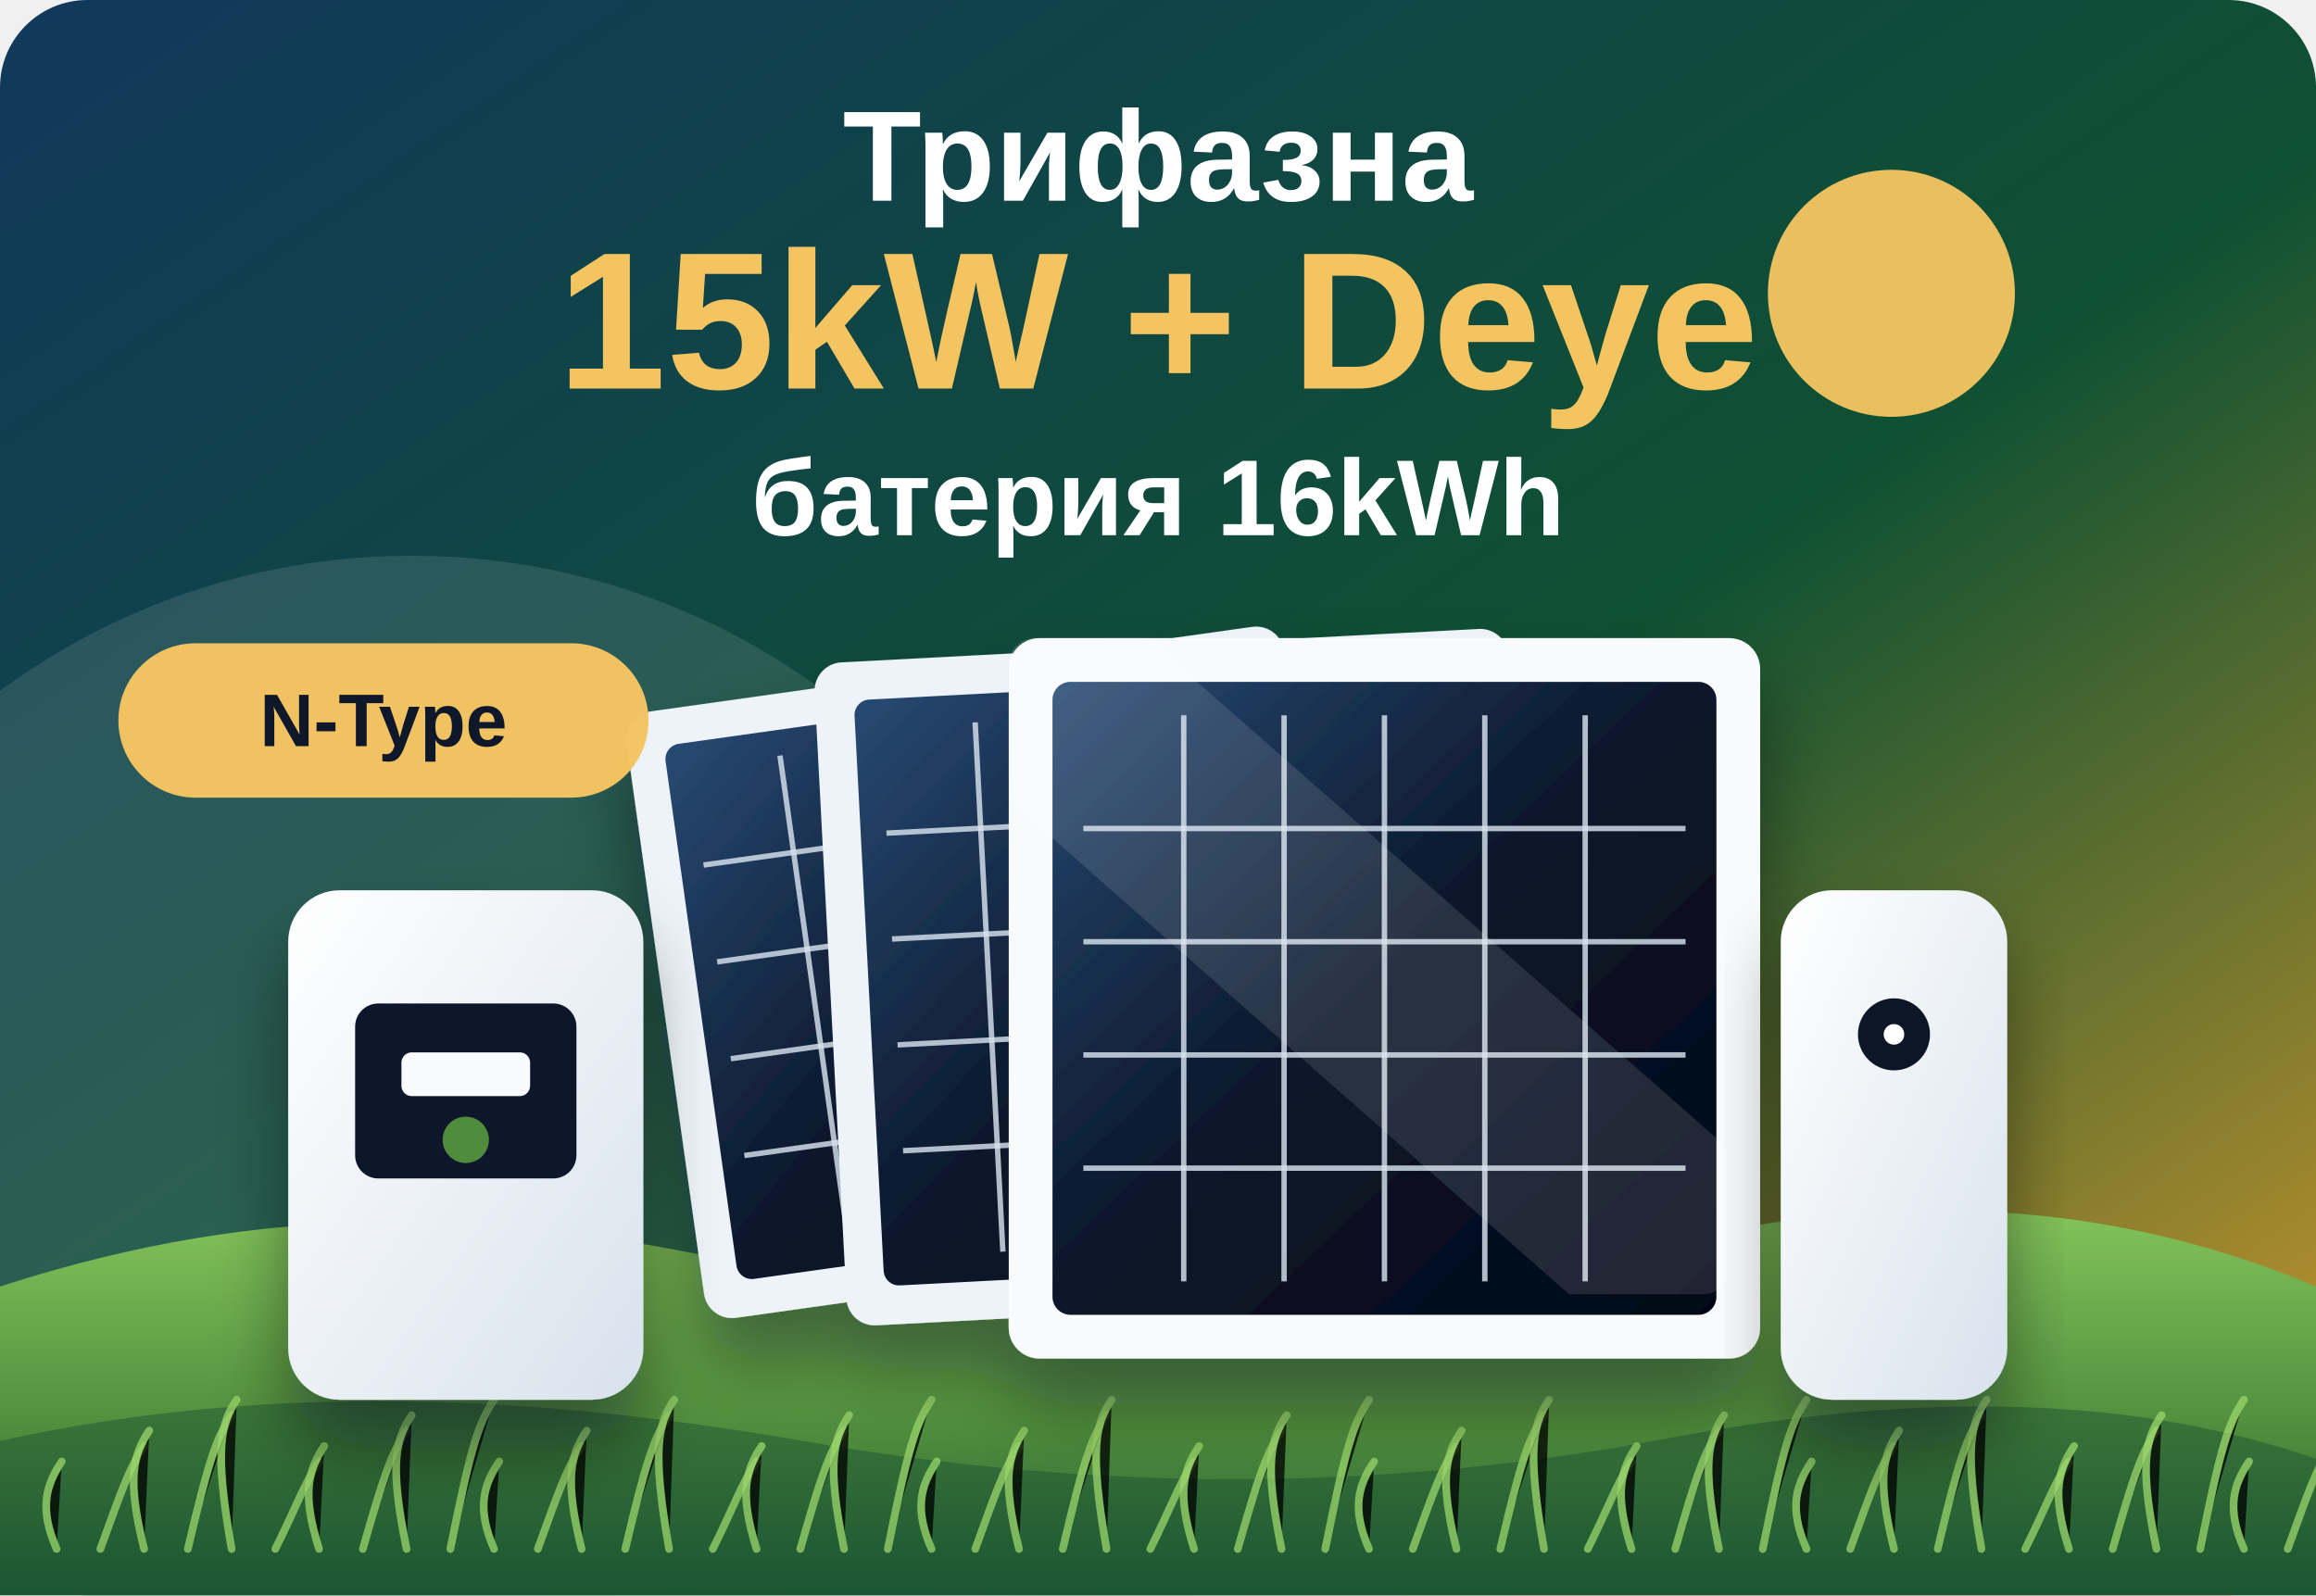
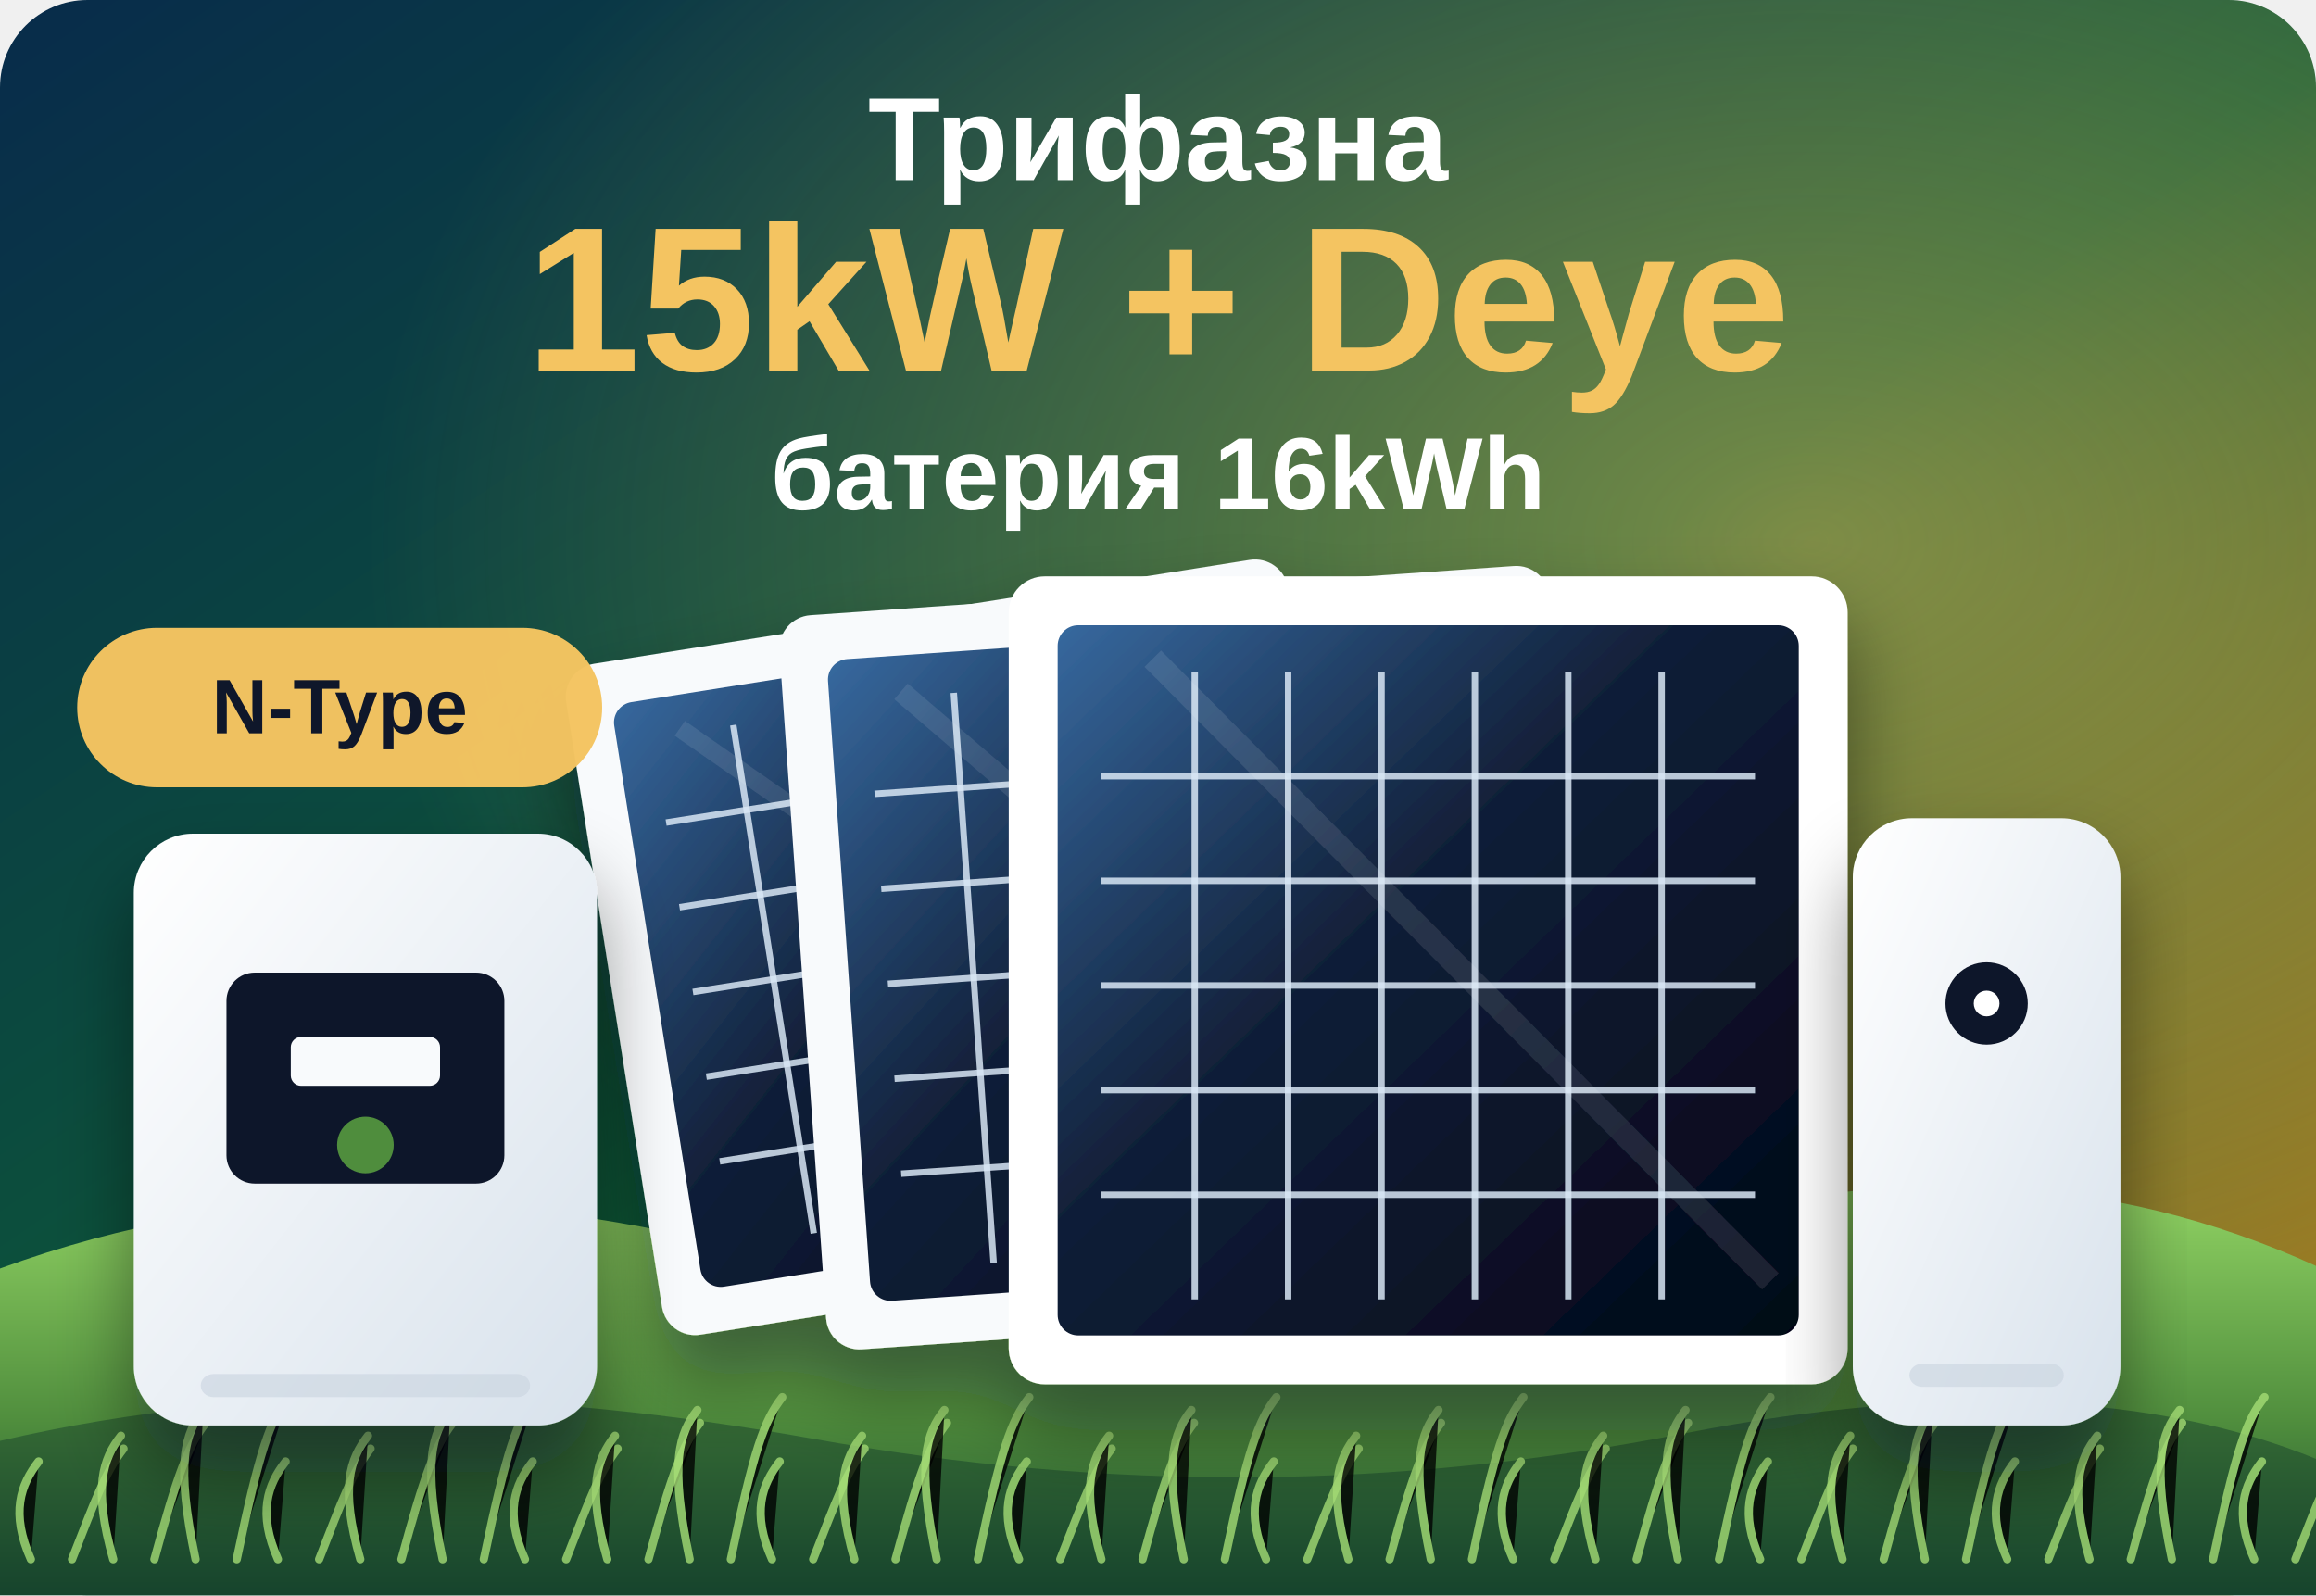
<svg xmlns="http://www.w3.org/2000/svg" width="900" height="620" viewBox="0 0 900 620" role="img" aria-label="Трифазна 15kW Deye 16kWh">
  <defs>
    <linearGradient id="sky" x1="0" y1="0" x2="1" y2="1">
-       <stop offset="0" stop-color="#11385C" />
-       <stop offset=".55" stop-color="#0F5132" />
-       <stop offset="1" stop-color="#D79B2B" />
+       <stop offset="0" stop-color="#082B4B" />
+       <stop offset=".52" stop-color="#0D5A38" />
+       <stop offset="1" stop-color="#B47B18" />
    </linearGradient>
+     <radialGradient id="goldGlow" cx=".78" cy=".34" r=".62">
+       <stop offset="0" stop-color="#F7C75B" stop-opacity=".45" />
+       <stop offset="1" stop-color="#F7C75B" stop-opacity="0" />
+     </radialGradient>
    <linearGradient id="glass" x1="0" y1="0" x2="1" y2="1">
-       <stop offset="0" stop-color="#284A74" />
-       <stop offset=".48" stop-color="#0B172A" />
+       <stop offset="0" stop-color="#37699F" />
+       <stop offset=".42" stop-color="#111F38" />
      <stop offset="1" stop-color="#020617" />
    </linearGradient>
    <linearGradient id="device" x1="0" y1="0" x2="1" y2="1">
      <stop offset="0" stop-color="#FFFFFF" />
      <stop offset="1" stop-color="#D8E2EC" />
    </linearGradient>
    <linearGradient id="grass" x1="0" y1="0" x2="0" y2="1">
-       <stop offset="0" stop-color="#83C35A" />
+       <stop offset="0" stop-color="#91D363" />
      <stop offset=".58" stop-color="#4F8D3D" />
-       <stop offset="1" stop-color="#1D5B35" />
+       <stop offset="1" stop-color="#17482F" />
    </linearGradient>
    <filter id="shadow" x="-25%" y="-25%" width="150%" height="160%">
-       <feDropShadow dx="0" dy="18" stdDeviation="14" flood-color="#020617" flood-opacity=".42" />
+       <feDropShadow dx="0" dy="18" stdDeviation="15" flood-color="#020617" flood-opacity=".45" />
    </filter>
-     <clipPath id="shineClip">
-       <rect x="0" y="0" width="280" height="255" rx="10" />
-     </clipPath>
  </defs>
  <rect width="900" height="620" rx="34" fill="url(#sky)" />
-   <circle cx="735" cy="114" r="48" fill="#F4C461" opacity=".95">
-     <animate attributeName="opacity" values=".78;.98;.78" dur="4.8s" repeatCount="indefinite" />
-   </circle>
-   <circle cx="160" cy="486" r="270" fill="#FFFFFF" opacity=".11" />
-   <path class="offer-grass" d="M0 500c105 -34 194 -31 302 -6 112 26 205 27 317 -4 102 -28 193 -27 281 10v120H0z" fill="url(#grass)" />
-   <path class="offer-grass" d="M0 560c104 -23 208 -18 312 0 114 20 226 20 336 -1 101 -19 183 -16 252 8v53H0z" fill="#184D31" opacity=".45" />
-   <path d="M22 602c-7 -16 -4 -25 2 -34" stroke="#9BD56B" stroke-width="3" stroke-linecap="round" opacity=".75" />
-   <path d="M39 602c8 -22 11 -31 17 -40" stroke="#9BD56B" stroke-width="3" stroke-linecap="round" opacity=".75" />
-   <path d="M56 602c-7 -28 -4 -37 2 -46" stroke="#9BD56B" stroke-width="3" stroke-linecap="round" opacity=".75" />
-   <path d="M73 602c8 -34 11 -43 17 -52" stroke="#9BD56B" stroke-width="3" stroke-linecap="round" opacity=".75" />
-   <path d="M90 602c-7 -40 -4 -49 2 -58" stroke="#9BD56B" stroke-width="3" stroke-linecap="round" opacity=".75" />
-   <path d="M107 602c8 -16 11 -25 17 -34" stroke="#9BD56B" stroke-width="3" stroke-linecap="round" opacity=".75" />
-   <path d="M124 602c-7 -22 -4 -31 2 -40" stroke="#9BD56B" stroke-width="3" stroke-linecap="round" opacity=".75" />
-   <path d="M141 602c8 -28 11 -37 17 -46" stroke="#9BD56B" stroke-width="3" stroke-linecap="round" opacity=".75" />
-   <path d="M158 602c-7 -34 -4 -43 2 -52" stroke="#9BD56B" stroke-width="3" stroke-linecap="round" opacity=".75" />
-   <path d="M175 602c8 -40 11 -49 17 -58" stroke="#9BD56B" stroke-width="3" stroke-linecap="round" opacity=".75" />
-   <path d="M192 602c-7 -16 -4 -25 2 -34" stroke="#9BD56B" stroke-width="3" stroke-linecap="round" opacity=".75" />
-   <path d="M209 602c8 -22 11 -31 17 -40" stroke="#9BD56B" stroke-width="3" stroke-linecap="round" opacity=".75" />
-   <path d="M226 602c-7 -28 -4 -37 2 -46" stroke="#9BD56B" stroke-width="3" stroke-linecap="round" opacity=".75" />
-   <path d="M243 602c8 -34 11 -43 17 -52" stroke="#9BD56B" stroke-width="3" stroke-linecap="round" opacity=".75" />
-   <path d="M260 602c-7 -40 -4 -49 2 -58" stroke="#9BD56B" stroke-width="3" stroke-linecap="round" opacity=".75" />
-   <path d="M277 602c8 -16 11 -25 17 -34" stroke="#9BD56B" stroke-width="3" stroke-linecap="round" opacity=".75" />
-   <path d="M294 602c-7 -22 -4 -31 2 -40" stroke="#9BD56B" stroke-width="3" stroke-linecap="round" opacity=".75" />
-   <path d="M311 602c8 -28 11 -37 17 -46" stroke="#9BD56B" stroke-width="3" stroke-linecap="round" opacity=".75" />
-   <path d="M328 602c-7 -34 -4 -43 2 -52" stroke="#9BD56B" stroke-width="3" stroke-linecap="round" opacity=".75" />
-   <path d="M345 602c8 -40 11 -49 17 -58" stroke="#9BD56B" stroke-width="3" stroke-linecap="round" opacity=".75" />
-   <path d="M362 602c-7 -16 -4 -25 2 -34" stroke="#9BD56B" stroke-width="3" stroke-linecap="round" opacity=".75" />
-   <path d="M379 602c8 -22 11 -31 17 -40" stroke="#9BD56B" stroke-width="3" stroke-linecap="round" opacity=".75" />
-   <path d="M396 602c-7 -28 -4 -37 2 -46" stroke="#9BD56B" stroke-width="3" stroke-linecap="round" opacity=".75" />
-   <path d="M413 602c8 -34 11 -43 17 -52" stroke="#9BD56B" stroke-width="3" stroke-linecap="round" opacity=".75" />
-   <path d="M430 602c-7 -40 -4 -49 2 -58" stroke="#9BD56B" stroke-width="3" stroke-linecap="round" opacity=".75" />
-   <path d="M447 602c8 -16 11 -25 17 -34" stroke="#9BD56B" stroke-width="3" stroke-linecap="round" opacity=".75" />
-   <path d="M464 602c-7 -22 -4 -31 2 -40" stroke="#9BD56B" stroke-width="3" stroke-linecap="round" opacity=".75" />
-   <path d="M481 602c8 -28 11 -37 17 -46" stroke="#9BD56B" stroke-width="3" stroke-linecap="round" opacity=".75" />
-   <path d="M498 602c-7 -34 -4 -43 2 -52" stroke="#9BD56B" stroke-width="3" stroke-linecap="round" opacity=".75" />
-   <path d="M515 602c8 -40 11 -49 17 -58" stroke="#9BD56B" stroke-width="3" stroke-linecap="round" opacity=".75" />
-   <path d="M532 602c-7 -16 -4 -25 2 -34" stroke="#9BD56B" stroke-width="3" stroke-linecap="round" opacity=".75" />
-   <path d="M549 602c8 -22 11 -31 17 -40" stroke="#9BD56B" stroke-width="3" stroke-linecap="round" opacity=".75" />
-   <path d="M566 602c-7 -28 -4 -37 2 -46" stroke="#9BD56B" stroke-width="3" stroke-linecap="round" opacity=".75" />
-   <path d="M583 602c8 -34 11 -43 17 -52" stroke="#9BD56B" stroke-width="3" stroke-linecap="round" opacity=".75" />
-   <path d="M600 602c-7 -40 -4 -49 2 -58" stroke="#9BD56B" stroke-width="3" stroke-linecap="round" opacity=".75" />
-   <path d="M617 602c8 -16 11 -25 17 -34" stroke="#9BD56B" stroke-width="3" stroke-linecap="round" opacity=".75" />
-   <path d="M634 602c-7 -22 -4 -31 2 -40" stroke="#9BD56B" stroke-width="3" stroke-linecap="round" opacity=".75" />
-   <path d="M651 602c8 -28 11 -37 17 -46" stroke="#9BD56B" stroke-width="3" stroke-linecap="round" opacity=".75" />
-   <path d="M668 602c-7 -34 -4 -43 2 -52" stroke="#9BD56B" stroke-width="3" stroke-linecap="round" opacity=".75" />
-   <path d="M685 602c8 -40 11 -49 17 -58" stroke="#9BD56B" stroke-width="3" stroke-linecap="round" opacity=".75" />
-   <path d="M702 602c-7 -16 -4 -25 2 -34" stroke="#9BD56B" stroke-width="3" stroke-linecap="round" opacity=".75" />
-   <path d="M719 602c8 -22 11 -31 17 -40" stroke="#9BD56B" stroke-width="3" stroke-linecap="round" opacity=".75" />
-   <path d="M736 602c-7 -28 -4 -37 2 -46" stroke="#9BD56B" stroke-width="3" stroke-linecap="round" opacity=".75" />
-   <path d="M753 602c8 -34 11 -43 17 -52" stroke="#9BD56B" stroke-width="3" stroke-linecap="round" opacity=".75" />
-   <path d="M770 602c-7 -40 -4 -49 2 -58" stroke="#9BD56B" stroke-width="3" stroke-linecap="round" opacity=".75" />
-   <path d="M787 602c8 -16 11 -25 17 -34" stroke="#9BD56B" stroke-width="3" stroke-linecap="round" opacity=".75" />
-   <path d="M804 602c-7 -22 -4 -31 2 -40" stroke="#9BD56B" stroke-width="3" stroke-linecap="round" opacity=".75" />
-   <path d="M821 602c8 -28 11 -37 17 -46" stroke="#9BD56B" stroke-width="3" stroke-linecap="round" opacity=".75" />
-   <path d="M838 602c-7 -34 -4 -43 2 -52" stroke="#9BD56B" stroke-width="3" stroke-linecap="round" opacity=".75" />
-   <path d="M855 602c8 -40 11 -49 17 -58" stroke="#9BD56B" stroke-width="3" stroke-linecap="round" opacity=".75" />
-   <path d="M872 602c-7 -16 -4 -25 2 -34" stroke="#9BD56B" stroke-width="3" stroke-linecap="round" opacity=".75" />
-   <path d="M889 602c8 -22 11 -31 17 -40" stroke="#9BD56B" stroke-width="3" stroke-linecap="round" opacity=".75" />
+   <rect width="900" height="620" rx="34" fill="url(#goldGlow)" />
+   <path class="offer-grass" d="M0 493c96 -35 190 -33 300 -5 125 31 219 28 333 -7 100 -31 188 -25 267 11v128H0z" fill="url(#grass)" />
+   <path class="offer-grass" d="M0 560c103 -24 208 -20 315 -1 116 21 228 20 340 -2 102 -20 184 -15 245 10v53H0z" fill="#143F2A" opacity=".48" />
+   <path d="M12 606c-8 -18 -4 -29 3 -38" stroke="#A6DF76" stroke-width="3.2" stroke-linecap="round" opacity=".78" />
+   <path d="M28 606c9 -23 13 -34 20 -43" stroke="#A6DF76" stroke-width="3.2" stroke-linecap="round" opacity=".78" />
+   <path d="M44 606c-8 -28 -4 -39 3 -48" stroke="#A6DF76" stroke-width="3.2" stroke-linecap="round" opacity=".78" />
+   <path d="M60 606c9 -33 13 -44 20 -53" stroke="#A6DF76" stroke-width="3.2" stroke-linecap="round" opacity=".78" />
+   <path d="M76 606c-8 -38 -4 -49 3 -58" stroke="#A6DF76" stroke-width="3.2" stroke-linecap="round" opacity=".78" />
+   <path d="M92 606c9 -43 13 -54 20 -63" stroke="#A6DF76" stroke-width="3.2" stroke-linecap="round" opacity=".78" />
+   <path d="M108 606c-8 -18 -4 -29 3 -38" stroke="#A6DF76" stroke-width="3.2" stroke-linecap="round" opacity=".78" />
+   <path d="M124 606c9 -23 13 -34 20 -43" stroke="#A6DF76" stroke-width="3.2" stroke-linecap="round" opacity=".78" />
+   <path d="M140 606c-8 -28 -4 -39 3 -48" stroke="#A6DF76" stroke-width="3.2" stroke-linecap="round" opacity=".78" />
+   <path d="M156 606c9 -33 13 -44 20 -53" stroke="#A6DF76" stroke-width="3.2" stroke-linecap="round" opacity=".78" />
+   <path d="M172 606c-8 -38 -4 -49 3 -58" stroke="#A6DF76" stroke-width="3.2" stroke-linecap="round" opacity=".78" />
+   <path d="M188 606c9 -43 13 -54 20 -63" stroke="#A6DF76" stroke-width="3.2" stroke-linecap="round" opacity=".78" />
+   <path d="M204 606c-8 -18 -4 -29 3 -38" stroke="#A6DF76" stroke-width="3.2" stroke-linecap="round" opacity=".78" />
+   <path d="M220 606c9 -23 13 -34 20 -43" stroke="#A6DF76" stroke-width="3.2" stroke-linecap="round" opacity=".78" />
+   <path d="M236 606c-8 -28 -4 -39 3 -48" stroke="#A6DF76" stroke-width="3.2" stroke-linecap="round" opacity=".78" />
+   <path d="M252 606c9 -33 13 -44 20 -53" stroke="#A6DF76" stroke-width="3.2" stroke-linecap="round" opacity=".78" />
+   <path d="M268 606c-8 -38 -4 -49 3 -58" stroke="#A6DF76" stroke-width="3.2" stroke-linecap="round" opacity=".78" />
+   <path d="M284 606c9 -43 13 -54 20 -63" stroke="#A6DF76" stroke-width="3.2" stroke-linecap="round" opacity=".78" />
+   <path d="M300 606c-8 -18 -4 -29 3 -38" stroke="#A6DF76" stroke-width="3.2" stroke-linecap="round" opacity=".78" />
+   <path d="M316 606c9 -23 13 -34 20 -43" stroke="#A6DF76" stroke-width="3.2" stroke-linecap="round" opacity=".78" />
+   <path d="M332 606c-8 -28 -4 -39 3 -48" stroke="#A6DF76" stroke-width="3.2" stroke-linecap="round" opacity=".78" />
+   <path d="M348 606c9 -33 13 -44 20 -53" stroke="#A6DF76" stroke-width="3.2" stroke-linecap="round" opacity=".78" />
+   <path d="M364 606c-8 -38 -4 -49 3 -58" stroke="#A6DF76" stroke-width="3.2" stroke-linecap="round" opacity=".78" />
+   <path d="M380 606c9 -43 13 -54 20 -63" stroke="#A6DF76" stroke-width="3.2" stroke-linecap="round" opacity=".78" />
+   <path d="M396 606c-8 -18 -4 -29 3 -38" stroke="#A6DF76" stroke-width="3.2" stroke-linecap="round" opacity=".78" />
+   <path d="M412 606c9 -23 13 -34 20 -43" stroke="#A6DF76" stroke-width="3.2" stroke-linecap="round" opacity=".78" />
+   <path d="M428 606c-8 -28 -4 -39 3 -48" stroke="#A6DF76" stroke-width="3.2" stroke-linecap="round" opacity=".78" />
+   <path d="M444 606c9 -33 13 -44 20 -53" stroke="#A6DF76" stroke-width="3.2" stroke-linecap="round" opacity=".78" />
+   <path d="M460 606c-8 -38 -4 -49 3 -58" stroke="#A6DF76" stroke-width="3.2" stroke-linecap="round" opacity=".78" />
+   <path d="M476 606c9 -43 13 -54 20 -63" stroke="#A6DF76" stroke-width="3.2" stroke-linecap="round" opacity=".78" />
+   <path d="M492 606c-8 -18 -4 -29 3 -38" stroke="#A6DF76" stroke-width="3.2" stroke-linecap="round" opacity=".78" />
+   <path d="M508 606c9 -23 13 -34 20 -43" stroke="#A6DF76" stroke-width="3.2" stroke-linecap="round" opacity=".78" />
+   <path d="M524 606c-8 -28 -4 -39 3 -48" stroke="#A6DF76" stroke-width="3.2" stroke-linecap="round" opacity=".78" />
+   <path d="M540 606c9 -33 13 -44 20 -53" stroke="#A6DF76" stroke-width="3.2" stroke-linecap="round" opacity=".78" />
+   <path d="M556 606c-8 -38 -4 -49 3 -58" stroke="#A6DF76" stroke-width="3.2" stroke-linecap="round" opacity=".78" />
+   <path d="M572 606c9 -43 13 -54 20 -63" stroke="#A6DF76" stroke-width="3.2" stroke-linecap="round" opacity=".78" />
+   <path d="M588 606c-8 -18 -4 -29 3 -38" stroke="#A6DF76" stroke-width="3.2" stroke-linecap="round" opacity=".78" />
+   <path d="M604 606c9 -23 13 -34 20 -43" stroke="#A6DF76" stroke-width="3.2" stroke-linecap="round" opacity=".78" />
+   <path d="M620 606c-8 -28 -4 -39 3 -48" stroke="#A6DF76" stroke-width="3.2" stroke-linecap="round" opacity=".78" />
+   <path d="M636 606c9 -33 13 -44 20 -53" stroke="#A6DF76" stroke-width="3.2" stroke-linecap="round" opacity=".78" />
+   <path d="M652 606c-8 -38 -4 -49 3 -58" stroke="#A6DF76" stroke-width="3.2" stroke-linecap="round" opacity=".78" />
+   <path d="M668 606c9 -43 13 -54 20 -63" stroke="#A6DF76" stroke-width="3.2" stroke-linecap="round" opacity=".78" />
+   <path d="M684 606c-8 -18 -4 -29 3 -38" stroke="#A6DF76" stroke-width="3.2" stroke-linecap="round" opacity=".78" />
+   <path d="M700 606c9 -23 13 -34 20 -43" stroke="#A6DF76" stroke-width="3.2" stroke-linecap="round" opacity=".78" />
+   <path d="M716 606c-8 -28 -4 -39 3 -48" stroke="#A6DF76" stroke-width="3.2" stroke-linecap="round" opacity=".78" />
+   <path d="M732 606c9 -33 13 -44 20 -53" stroke="#A6DF76" stroke-width="3.2" stroke-linecap="round" opacity=".78" />
+   <path d="M748 606c-8 -38 -4 -49 3 -58" stroke="#A6DF76" stroke-width="3.2" stroke-linecap="round" opacity=".78" />
+   <path d="M764 606c9 -43 13 -54 20 -63" stroke="#A6DF76" stroke-width="3.2" stroke-linecap="round" opacity=".78" />
+   <path d="M780 606c-8 -18 -4 -29 3 -38" stroke="#A6DF76" stroke-width="3.2" stroke-linecap="round" opacity=".78" />
+   <path d="M796 606c9 -23 13 -34 20 -43" stroke="#A6DF76" stroke-width="3.2" stroke-linecap="round" opacity=".78" />
+   <path d="M812 606c-8 -28 -4 -39 3 -48" stroke="#A6DF76" stroke-width="3.2" stroke-linecap="round" opacity=".78" />
+   <path d="M828 606c9 -33 13 -44 20 -53" stroke="#A6DF76" stroke-width="3.2" stroke-linecap="round" opacity=".78" />
+   <path d="M844 606c-8 -38 -4 -49 3 -58" stroke="#A6DF76" stroke-width="3.2" stroke-linecap="round" opacity=".78" />
+   <path d="M860 606c9 -43 13 -54 20 -63" stroke="#A6DF76" stroke-width="3.2" stroke-linecap="round" opacity=".78" />
+   <path d="M876 606c-8 -18 -4 -29 3 -38" stroke="#A6DF76" stroke-width="3.2" stroke-linecap="round" opacity=".78" />
+   <path d="M892 606c9 -23 13 -34 20 -43" stroke="#A6DF76" stroke-width="3.2" stroke-linecap="round" opacity=".78" />
+   <path d="M908 606c-8 -28 -4 -39 3 -48" stroke="#A6DF76" stroke-width="3.2" stroke-linecap="round" opacity=".78" />
+   <path d="M924 606c9 -33 13 -44 20 -53" stroke="#A6DF76" stroke-width="3.2" stroke-linecap="round" opacity=".78" />
  <g font-family="Arial, sans-serif" text-anchor="middle">
-     <text x="450" y="78" font-size="50" font-weight="900" fill="#FFFFFF">Трифазна</text>
-     <text x="450" y="151" font-size="76" font-weight="900" fill="#F4C461">15kW + Deye</text>
-     <text x="450" y="208" font-size="42" font-weight="900" fill="#FFFFFF">батерия 16kWh</text>
+     <text x="450" y="70" font-size="46" font-weight="900" fill="#FFFFFF">Трифазна</text>
+     <text x="450" y="144" font-size="80" font-weight="900" fill="#F4C461">15kW + Deye</text>
+     <text x="450" y="198" font-size="40" font-weight="900" fill="#FFFFFF">батерия 16kWh</text>
  </g>
  <g class="solar-module" filter="url(#shadow)">
-     <g transform="translate(242 278) rotate(-8)">
-       <rect width="258" height="238" rx="11" fill="#EDF3F8" />
-       <rect x="14" y="14" width="230" height="210" rx="6" fill="url(#glass)" />
-       <line x1="58.333" y1="24" x2="58.333" y2="214" stroke="#D7E2EE" stroke-width="2.1" opacity=".82" />
-       <line x1="93.667" y1="24" x2="93.667" y2="214" stroke="#D7E2EE" stroke-width="2.1" opacity=".82" />
-       <line x1="129" y1="24" x2="129" y2="214" stroke="#D7E2EE" stroke-width="2.1" opacity=".82" />
-       <line x1="164.333" y1="24" x2="164.333" y2="214" stroke="#D7E2EE" stroke-width="2.1" opacity=".82" />
-       <line x1="199.667" y1="24" x2="199.667" y2="214" stroke="#D7E2EE" stroke-width="2.1" opacity=".82" />
-       <line x1="23" y1="62" x2="235" y2="62" stroke="#D7E2EE" stroke-width="2.1" opacity=".82" />
-       <line x1="23" y1="100" x2="235" y2="100" stroke="#D7E2EE" stroke-width="2.1" opacity=".82" />
-       <line x1="23" y1="138" x2="235" y2="138" stroke="#D7E2EE" stroke-width="2.1" opacity=".82" />
-       <line x1="23" y1="176" x2="235" y2="176" stroke="#D7E2EE" stroke-width="2.1" opacity=".82" />
+     <g transform="translate(218 260) rotate(-9)">
+       <rect width="284" height="264" rx="13" fill="#F8FAFC" />
+       <rect x="17" y="17" width="250" height="230" rx="8" fill="url(#glass)" />
+       <line x1="62.714" y1="32" x2="62.714" y2="232" stroke="#D9E7F5" stroke-width="2.5" opacity=".84" />
+       <line x1="94.429" y1="32" x2="94.429" y2="232" stroke="#D9E7F5" stroke-width="2.5" opacity=".84" />
+       <line x1="126.143" y1="32" x2="126.143" y2="232" stroke="#D9E7F5" stroke-width="2.5" opacity=".84" />
+       <line x1="157.857" y1="32" x2="157.857" y2="232" stroke="#D9E7F5" stroke-width="2.5" opacity=".84" />
+       <line x1="189.571" y1="32" x2="189.571" y2="232" stroke="#D9E7F5" stroke-width="2.5" opacity=".84" />
+       <line x1="221.286" y1="32" x2="221.286" y2="232" stroke="#D9E7F5" stroke-width="2.5" opacity=".84" />
+       <line x1="31" y1="65.333" x2="253" y2="65.333" stroke="#D9E7F5" stroke-width="2.5" opacity=".84" />
+       <line x1="31" y1="98.667" x2="253" y2="98.667" stroke="#D9E7F5" stroke-width="2.5" opacity=".84" />
+       <line x1="31" y1="132" x2="253" y2="132" stroke="#D9E7F5" stroke-width="2.5" opacity=".84" />
+       <line x1="31" y1="165.333" x2="253" y2="165.333" stroke="#D9E7F5" stroke-width="2.5" opacity=".84" />
+       <line x1="31" y1="198.667" x2="253" y2="198.667" stroke="#D9E7F5" stroke-width="2.5" opacity=".84" />
+       <path d="M42 30L248 228" stroke="#FFFFFF" stroke-width="7" opacity=".1" />
    </g>
-     <g transform="translate(316 258) rotate(-3)">
-       <rect width="270" height="258" rx="11" fill="#EDF3F8" />
-       <rect x="15" y="15" width="240" height="228" rx="6" fill="url(#glass)" />
-       <line x1="61.667" y1="26" x2="61.667" y2="232" stroke="#D7E2EE" stroke-width="2.1" opacity=".82" />
-       <line x1="98.333" y1="26" x2="98.333" y2="232" stroke="#D7E2EE" stroke-width="2.1" opacity=".82" />
-       <line x1="135" y1="26" x2="135" y2="232" stroke="#D7E2EE" stroke-width="2.1" opacity=".82" />
-       <line x1="171.667" y1="26" x2="171.667" y2="232" stroke="#D7E2EE" stroke-width="2.1" opacity=".82" />
-       <line x1="208.333" y1="26" x2="208.333" y2="232" stroke="#D7E2EE" stroke-width="2.1" opacity=".82" />
-       <line x1="25" y1="67.2" x2="245" y2="67.2" stroke="#D7E2EE" stroke-width="2.1" opacity=".82" />
-       <line x1="25" y1="108.4" x2="245" y2="108.4" stroke="#D7E2EE" stroke-width="2.1" opacity=".82" />
-       <line x1="25" y1="149.6" x2="245" y2="149.6" stroke="#D7E2EE" stroke-width="2.1" opacity=".82" />
-       <line x1="25" y1="190.8" x2="245" y2="190.8" stroke="#D7E2EE" stroke-width="2.1" opacity=".82" />
+     <g transform="translate(302 240) rotate(-4)">
+       <rect width="300" height="286" rx="13" fill="#F8FAFC" />
+       <rect x="18" y="18" width="264" height="250" rx="8" fill="url(#glass)" />
+       <line x1="66.429" y1="34" x2="66.429" y2="256" stroke="#D9E7F5" stroke-width="2.5" opacity=".84" />
+       <line x1="99.857" y1="34" x2="99.857" y2="256" stroke="#D9E7F5" stroke-width="2.5" opacity=".84" />
+       <line x1="133.286" y1="34" x2="133.286" y2="256" stroke="#D9E7F5" stroke-width="2.5" opacity=".84" />
+       <line x1="166.714" y1="34" x2="166.714" y2="256" stroke="#D9E7F5" stroke-width="2.5" opacity=".84" />
+       <line x1="200.143" y1="34" x2="200.143" y2="256" stroke="#D9E7F5" stroke-width="2.5" opacity=".84" />
+       <line x1="233.571" y1="34" x2="233.571" y2="256" stroke="#D9E7F5" stroke-width="2.5" opacity=".84" />
+       <line x1="33" y1="71" x2="267" y2="71" stroke="#D9E7F5" stroke-width="2.5" opacity=".84" />
+       <line x1="33" y1="108" x2="267" y2="108" stroke="#D9E7F5" stroke-width="2.5" opacity=".84" />
+       <line x1="33" y1="145" x2="267" y2="145" stroke="#D9E7F5" stroke-width="2.5" opacity=".84" />
+       <line x1="33" y1="182" x2="267" y2="182" stroke="#D9E7F5" stroke-width="2.5" opacity=".84" />
+       <line x1="33" y1="219" x2="267" y2="219" stroke="#D9E7F5" stroke-width="2.5" opacity=".84" />
+       <path d="M46 32L263 246" stroke="#FFFFFF" stroke-width="8" opacity=".1" />
    </g>
-     <g transform="translate(392 248)">
-       <rect width="292" height="280" rx="12" fill="#F8FAFC" />
-       <rect x="17" y="17" width="258" height="246" rx="7" fill="url(#glass)" />
-       <line x1="68" y1="30" x2="68" y2="250" stroke="#D7E2EE" stroke-width="2.1" opacity=".82" />
-       <line x1="107" y1="30" x2="107" y2="250" stroke="#D7E2EE" stroke-width="2.1" opacity=".82" />
-       <line x1="146" y1="30" x2="146" y2="250" stroke="#D7E2EE" stroke-width="2.1" opacity=".82" />
-       <line x1="185" y1="30" x2="185" y2="250" stroke="#D7E2EE" stroke-width="2.1" opacity=".82" />
-       <line x1="224" y1="30" x2="224" y2="250" stroke="#D7E2EE" stroke-width="2.1" opacity=".82" />
-       <line x1="29" y1="74" x2="263" y2="74" stroke="#D7E2EE" stroke-width="2.1" opacity=".82" />
-       <line x1="29" y1="118" x2="263" y2="118" stroke="#D7E2EE" stroke-width="2.1" opacity=".82" />
-       <line x1="29" y1="162" x2="263" y2="162" stroke="#D7E2EE" stroke-width="2.1" opacity=".82" />
-       <line x1="29" y1="206" x2="263" y2="206" stroke="#D7E2EE" stroke-width="2.1" opacity=".82" />
-       <g clip-path="url(#shineClip)">
-         <path d="M-45 23L22 -28 344 255 280 310z" fill="#FFFFFF" opacity=".12">
-           <animateTransform attributeName="transform" type="translate" values="-170 0;210 0;-170 0" dur="7s" repeatCount="indefinite" />
-         </path>
-       </g>
+     <g transform="translate(392 224)">
+       <rect width="326" height="314" rx="14" fill="#FFFFFF" />
+       <rect x="19" y="19" width="288" height="276" rx="8" fill="url(#glass)" />
+       <line x1="72.286" y1="37" x2="72.286" y2="281" stroke="#D9E7F5" stroke-width="2.5" opacity=".84" />
+       <line x1="108.571" y1="37" x2="108.571" y2="281" stroke="#D9E7F5" stroke-width="2.5" opacity=".84" />
+       <line x1="144.857" y1="37" x2="144.857" y2="281" stroke="#D9E7F5" stroke-width="2.5" opacity=".84" />
+       <line x1="181.143" y1="37" x2="181.143" y2="281" stroke="#D9E7F5" stroke-width="2.5" opacity=".84" />
+       <line x1="217.429" y1="37" x2="217.429" y2="281" stroke="#D9E7F5" stroke-width="2.5" opacity=".84" />
+       <line x1="253.714" y1="37" x2="253.714" y2="281" stroke="#D9E7F5" stroke-width="2.5" opacity=".84" />
+       <line x1="36" y1="77.667" x2="290" y2="77.667" stroke="#D9E7F5" stroke-width="2.5" opacity=".84" />
+       <line x1="36" y1="118.333" x2="290" y2="118.333" stroke="#D9E7F5" stroke-width="2.5" opacity=".84" />
+       <line x1="36" y1="159" x2="290" y2="159" stroke="#D9E7F5" stroke-width="2.5" opacity=".84" />
+       <line x1="36" y1="199.667" x2="290" y2="199.667" stroke="#D9E7F5" stroke-width="2.5" opacity=".84" />
+       <line x1="36" y1="240.333" x2="290" y2="240.333" stroke="#D9E7F5" stroke-width="2.5" opacity=".84" />
+       <path d="M56 32L296 274" stroke="#FFFFFF" stroke-width="9" opacity=".1" />
    </g>
  </g>
-   <g filter="url(#shadow)">
-     <rect x="112" y="346" width="138" height="198" rx="20" fill="url(#device)" />
-     <rect x="138" y="390" width="86" height="68" rx="9" fill="#0F172A" />
-     <rect x="156" y="409" width="50" height="17" rx="4" fill="#F8FAFC" />
-     <circle cx="181" cy="443" r="9" fill="#4F8D3D" />
+   <g class="hero-product" filter="url(#shadow)">
+     <rect x="52" y="324" width="180" height="230" rx="23" fill="url(#device)" />
+     <rect x="88" y="378" width="108" height="82" rx="11" fill="#0F172A" />
+     <rect x="113" y="403" width="58" height="19" rx="4" fill="#F8FAFC" />
+     <circle cx="142" cy="445" r="11" fill="#4F8D3D" />
+     <rect x="78" y="534" width="128" height="9" rx="5" fill="#CBD5E1" opacity=".65" />
  </g>
-   <g filter="url(#shadow)">
-     <rect x="692" y="346" width="88" height="198" rx="20" fill="url(#device)" />
-     <circle cx="736" cy="402" r="14" fill="#111827" />
-     <circle cx="736" cy="402" r="4" fill="#FFFFFF" />
+   <g class="hero-product" filter="url(#shadow)">
+     <rect x="720" y="318" width="104" height="236" rx="23" fill="url(#device)" />
+     <circle cx="772" cy="390" r="16" fill="#0F172A" />
+     <circle cx="772" cy="390" r="5" fill="#FFFFFF" />
+     <rect x="742" y="530" width="60" height="9" rx="5" fill="#CBD5E1" opacity=".65" />
  </g>
-   <g transform="translate(46 250)">
-     <rect width="206" height="60" rx="30" fill="#F4C461" opacity=".98" />
-     <text x="103" y="40" text-anchor="middle" font-family="Arial, sans-serif" font-size="29" font-weight="900" fill="#0F172A">N-Type</text>
+   <g transform="translate(30 244)">
+     <rect width="204" height="62" rx="31" fill="#F4C461" opacity=".98" />
+     <text x="102" y="41" text-anchor="middle" font-family="Arial, sans-serif" font-size="30" font-weight="900" fill="#0F172A">N-Type</text>
  </g>
</svg>
